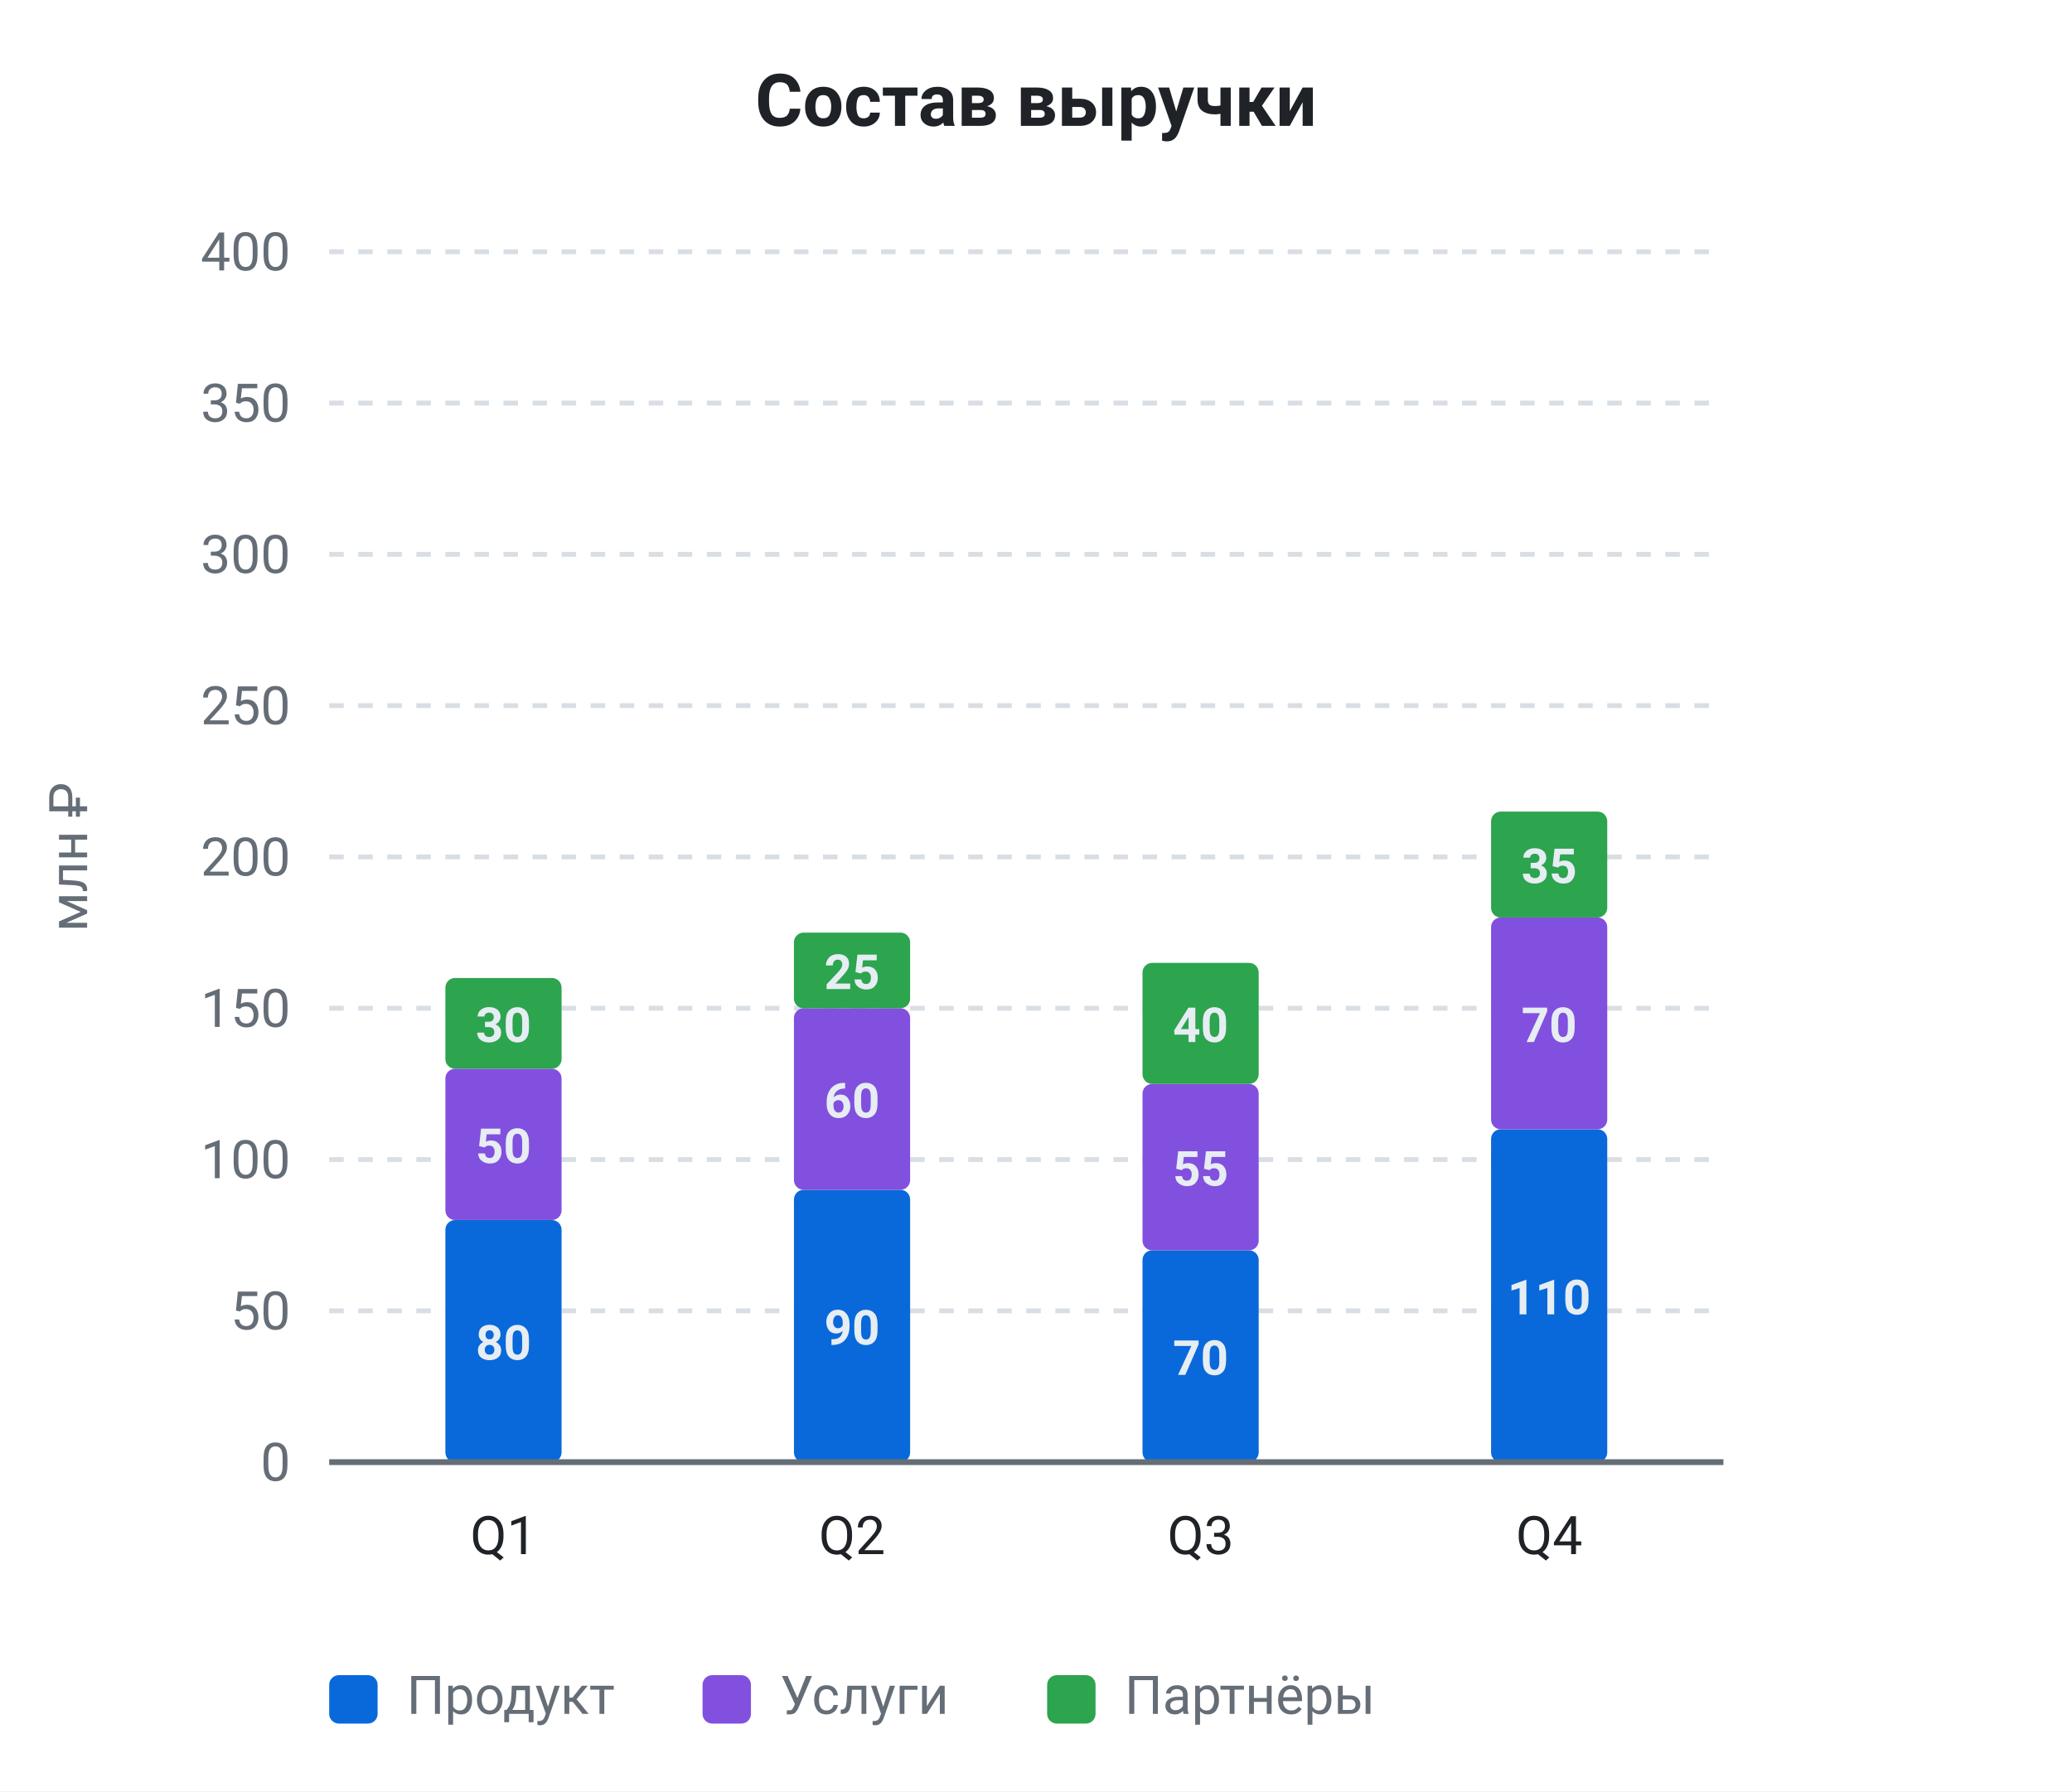
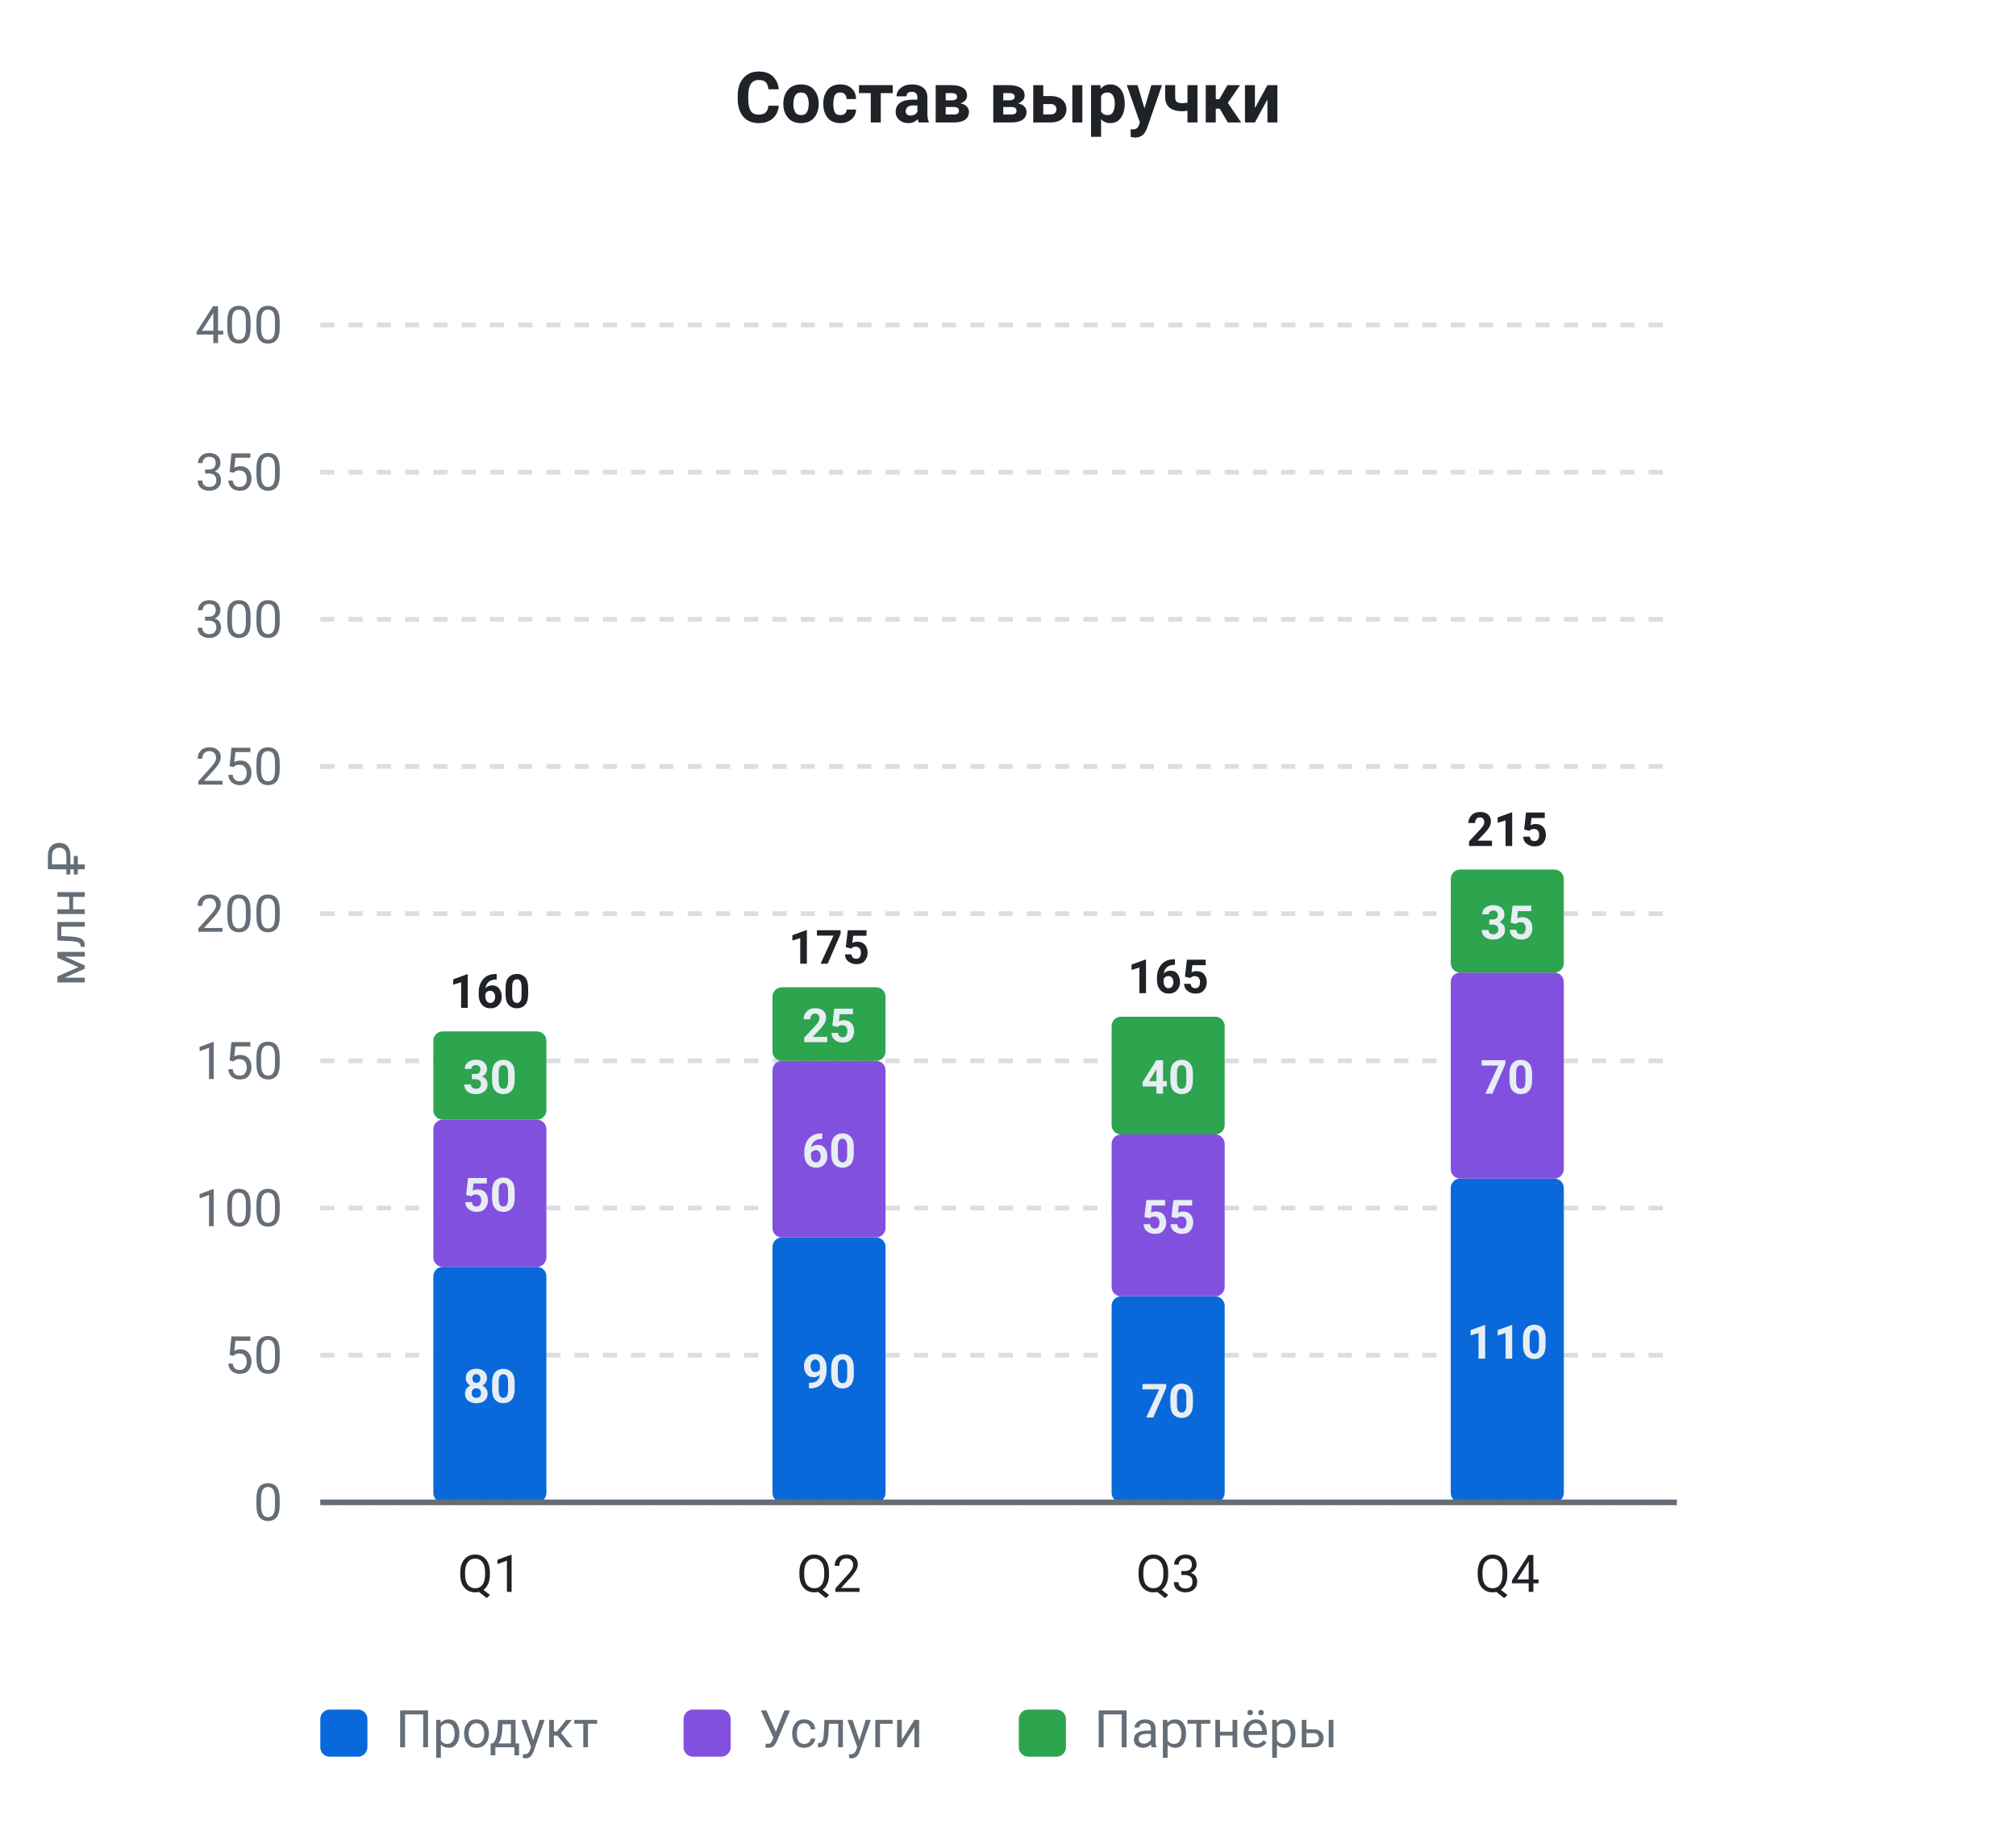
- <svg xmlns="http://www.w3.org/2000/svg" viewBox="0 0 428 370" width="428" height="370" role="img" font-family="system-ui, -apple-system, &quot;Segoe UI&quot;, Roboto, sans-serif">
-   <rect data-bg="canvas" x="0" y="0" width="428" height="370" fill="#ffffff" />
+ <svg xmlns="http://www.w3.org/2000/svg" viewBox="0 0 428 387" width="428" height="387" role="img" font-family="system-ui, -apple-system, &quot;Segoe UI&quot;, Roboto, sans-serif">
+   <rect data-bg="canvas" x="0" y="0" width="428" height="387" fill="#ffffff" />
  <text x="214" y="26" fill="#1f2328" font-size="15" text-anchor="middle" font-weight="600">Состав выручки</text>
-   <line x1="68" y1="302" x2="356" y2="302" stroke="#d8dee4" stroke-width="1" stroke-dasharray="3 3" />
-   <text x="60" y="305.85" fill="#656d76" font-size="11" text-anchor="end">0</text>
-   <line x1="68" y1="270.75" x2="356" y2="270.75" stroke="#d8dee4" stroke-width="1" stroke-dasharray="3 3" />
-   <text x="60" y="274.6" fill="#656d76" font-size="11" text-anchor="end">50</text>
-   <line x1="68" y1="239.5" x2="356" y2="239.5" stroke="#d8dee4" stroke-width="1" stroke-dasharray="3 3" />
-   <text x="60" y="243.35" fill="#656d76" font-size="11" text-anchor="end">100</text>
-   <line x1="68" y1="208.25" x2="356" y2="208.25" stroke="#d8dee4" stroke-width="1" stroke-dasharray="3 3" />
-   <text x="60" y="212.1" fill="#656d76" font-size="11" text-anchor="end">150</text>
-   <line x1="68" y1="177" x2="356" y2="177" stroke="#d8dee4" stroke-width="1" stroke-dasharray="3 3" />
-   <text x="60" y="180.85" fill="#656d76" font-size="11" text-anchor="end">200</text>
-   <line x1="68" y1="145.75" x2="356" y2="145.75" stroke="#d8dee4" stroke-width="1" stroke-dasharray="3 3" />
-   <text x="60" y="149.6" fill="#656d76" font-size="11" text-anchor="end">250</text>
-   <line x1="68" y1="114.5" x2="356" y2="114.5" stroke="#d8dee4" stroke-width="1" stroke-dasharray="3 3" />
-   <text x="60" y="118.35" fill="#656d76" font-size="11" text-anchor="end">300</text>
-   <line x1="68" y1="83.25" x2="356" y2="83.25" stroke="#d8dee4" stroke-width="1" stroke-dasharray="3 3" />
-   <text x="60" y="87.1" fill="#656d76" font-size="11" text-anchor="end">350</text>
-   <line x1="68" y1="52" x2="356" y2="52" stroke="#d8dee4" stroke-width="1" stroke-dasharray="3 3" />
-   <text x="60" y="55.85" fill="#656d76" font-size="11" text-anchor="end">400</text>
-   <text x="18" y="177" fill="#656d76" font-size="11" text-anchor="middle" transform="rotate(-90 18 177)">млн ₽</text>
-   <rect x="92" y="252" width="24" height="50" fill="#0969da" rx="2" data-bar="0-0" />
-   <text x="104" y="280.85" fill="#e6edf3" font-size="10" text-anchor="middle" font-weight="600">80</text>
-   <rect x="92" y="220.75" width="24" height="31.25" fill="#8250df" rx="2" data-bar="0-1" />
-   <text x="104" y="240.23" fill="#e6edf3" font-size="10" text-anchor="middle" font-weight="600">50</text>
-   <rect x="92" y="202" width="24" height="18.75" fill="#2da44e" rx="2" data-bar="0-2" />
-   <text x="104" y="215.23" fill="#e6edf3" font-size="10" text-anchor="middle" font-weight="600">30</text>
-   <text x="104" y="321" fill="#1f2328" font-size="11" text-anchor="middle">Q1</text>
-   <rect x="164" y="245.75" width="24" height="56.25" fill="#0969da" rx="2" data-bar="1-0" />
-   <text x="176" y="277.73" fill="#e6edf3" font-size="10" text-anchor="middle" font-weight="600">90</text>
-   <rect x="164" y="208.25" width="24" height="37.5" fill="#8250df" rx="2" data-bar="1-1" />
-   <text x="176" y="230.85" fill="#e6edf3" font-size="10" text-anchor="middle" font-weight="600">60</text>
-   <rect x="164" y="192.63" width="24" height="15.63" fill="#2da44e" rx="2" data-bar="1-2" />
-   <text x="176" y="204.29" fill="#e6edf3" font-size="10" text-anchor="middle" font-weight="600">25</text>
-   <text x="176" y="321" fill="#1f2328" font-size="11" text-anchor="middle">Q2</text>
-   <rect x="236" y="258.25" width="24" height="43.75" fill="#0969da" rx="2" data-bar="2-0" />
-   <text x="248" y="283.98" fill="#e6edf3" font-size="10" text-anchor="middle" font-weight="600">70</text>
-   <rect x="236" y="223.88" width="24" height="34.38" fill="#8250df" rx="2" data-bar="2-1" />
-   <text x="248" y="244.91" fill="#e6edf3" font-size="10" text-anchor="middle" font-weight="600">55</text>
-   <rect x="236" y="198.88" width="24" height="25" fill="#2da44e" rx="2" data-bar="2-2" />
-   <text x="248" y="215.23" fill="#e6edf3" font-size="10" text-anchor="middle" font-weight="600">40</text>
-   <text x="248" y="321" fill="#1f2328" font-size="11" text-anchor="middle">Q3</text>
-   <rect x="308" y="233.25" width="24" height="68.75" fill="#0969da" rx="2" data-bar="3-0" />
-   <text x="320" y="271.48" fill="#e6edf3" font-size="10" text-anchor="middle" font-weight="600">110</text>
-   <rect x="308" y="189.5" width="24" height="43.75" fill="#8250df" rx="2" data-bar="3-1" />
-   <text x="320" y="215.23" fill="#e6edf3" font-size="10" text-anchor="middle" font-weight="600">70</text>
-   <rect x="308" y="167.63" width="24" height="21.88" fill="#2da44e" rx="2" data-bar="3-2" />
-   <text x="320" y="182.41" fill="#e6edf3" font-size="10" text-anchor="middle" font-weight="600">35</text>
-   <text x="320" y="321" fill="#1f2328" font-size="11" text-anchor="middle">Q4</text>
-   <line x1="68" y1="302" x2="356" y2="302" stroke="#656d76" stroke-width="1.2" />
-   <rect x="68" y="346" width="10" height="10" fill="#0969da" rx="2" />
-   <text x="84" y="354" fill="#656d76" font-size="11" text-anchor="start">Продукт</text>
-   <rect x="145.12" y="346" width="10" height="10" fill="#8250df" rx="2" />
-   <text x="161.12" y="354" fill="#656d76" font-size="11" text-anchor="start">Услуги</text>
-   <rect x="216.3" y="346" width="10" height="10" fill="#2da44e" rx="2" />
-   <text x="232.3" y="354" fill="#656d76" font-size="11" text-anchor="start">Партнёры</text>
+   <line x1="68" y1="319" x2="356" y2="319" stroke="#d8dee4" stroke-width="1" stroke-dasharray="3 3" />
+   <text x="60" y="322.85" fill="#656d76" font-size="11" text-anchor="end">0</text>
+   <line x1="68" y1="287.75" x2="356" y2="287.75" stroke="#d8dee4" stroke-width="1" stroke-dasharray="3 3" />
+   <text x="60" y="291.6" fill="#656d76" font-size="11" text-anchor="end">50</text>
+   <line x1="68" y1="256.5" x2="356" y2="256.5" stroke="#d8dee4" stroke-width="1" stroke-dasharray="3 3" />
+   <text x="60" y="260.35" fill="#656d76" font-size="11" text-anchor="end">100</text>
+   <line x1="68" y1="225.25" x2="356" y2="225.25" stroke="#d8dee4" stroke-width="1" stroke-dasharray="3 3" />
+   <text x="60" y="229.1" fill="#656d76" font-size="11" text-anchor="end">150</text>
+   <line x1="68" y1="194" x2="356" y2="194" stroke="#d8dee4" stroke-width="1" stroke-dasharray="3 3" />
+   <text x="60" y="197.85" fill="#656d76" font-size="11" text-anchor="end">200</text>
+   <line x1="68" y1="162.75" x2="356" y2="162.75" stroke="#d8dee4" stroke-width="1" stroke-dasharray="3 3" />
+   <text x="60" y="166.6" fill="#656d76" font-size="11" text-anchor="end">250</text>
+   <line x1="68" y1="131.5" x2="356" y2="131.5" stroke="#d8dee4" stroke-width="1" stroke-dasharray="3 3" />
+   <text x="60" y="135.35" fill="#656d76" font-size="11" text-anchor="end">300</text>
+   <line x1="68" y1="100.25" x2="356" y2="100.25" stroke="#d8dee4" stroke-width="1" stroke-dasharray="3 3" />
+   <text x="60" y="104.1" fill="#656d76" font-size="11" text-anchor="end">350</text>
+   <line x1="68" y1="69" x2="356" y2="69" stroke="#d8dee4" stroke-width="1" stroke-dasharray="3 3" />
+   <text x="60" y="72.85" fill="#656d76" font-size="11" text-anchor="end">400</text>
+   <text x="18" y="194" fill="#656d76" font-size="11" text-anchor="middle" transform="rotate(-90 18 194)">млн ₽</text>
+   <rect x="92" y="269" width="24" height="50" fill="#0969da" rx="2" data-bar="0-0" />
+   <text x="104" y="297.85" fill="#e6edf3" font-size="10" text-anchor="middle" font-weight="600">80</text>
+   <rect x="92" y="237.75" width="24" height="31.25" fill="#8250df" rx="2" data-bar="0-1" />
+   <text x="104" y="257.23" fill="#e6edf3" font-size="10" text-anchor="middle" font-weight="600">50</text>
+   <rect x="92" y="219" width="24" height="18.75" fill="#2da44e" rx="2" data-bar="0-2" />
+   <text x="104" y="232.23" fill="#e6edf3" font-size="10" text-anchor="middle" font-weight="600">30</text>
+   <text x="104" y="214" fill="#1f2328" font-size="10" text-anchor="middle" font-weight="600" data-stack-sum="1">160</text>
+   <text x="104" y="338" fill="#1f2328" font-size="11" text-anchor="middle">Q1</text>
+   <rect x="164" y="262.75" width="24" height="56.25" fill="#0969da" rx="2" data-bar="1-0" />
+   <text x="176" y="294.73" fill="#e6edf3" font-size="10" text-anchor="middle" font-weight="600">90</text>
+   <rect x="164" y="225.25" width="24" height="37.5" fill="#8250df" rx="2" data-bar="1-1" />
+   <text x="176" y="247.85" fill="#e6edf3" font-size="10" text-anchor="middle" font-weight="600">60</text>
+   <rect x="164" y="209.63" width="24" height="15.63" fill="#2da44e" rx="2" data-bar="1-2" />
+   <text x="176" y="221.29" fill="#e6edf3" font-size="10" text-anchor="middle" font-weight="600">25</text>
+   <text x="176" y="204.63" fill="#1f2328" font-size="10" text-anchor="middle" font-weight="600" data-stack-sum="1">175</text>
+   <text x="176" y="338" fill="#1f2328" font-size="11" text-anchor="middle">Q2</text>
+   <rect x="236" y="275.25" width="24" height="43.75" fill="#0969da" rx="2" data-bar="2-0" />
+   <text x="248" y="300.98" fill="#e6edf3" font-size="10" text-anchor="middle" font-weight="600">70</text>
+   <rect x="236" y="240.88" width="24" height="34.38" fill="#8250df" rx="2" data-bar="2-1" />
+   <text x="248" y="261.91" fill="#e6edf3" font-size="10" text-anchor="middle" font-weight="600">55</text>
+   <rect x="236" y="215.88" width="24" height="25" fill="#2da44e" rx="2" data-bar="2-2" />
+   <text x="248" y="232.23" fill="#e6edf3" font-size="10" text-anchor="middle" font-weight="600">40</text>
+   <text x="248" y="210.88" fill="#1f2328" font-size="10" text-anchor="middle" font-weight="600" data-stack-sum="1">165</text>
+   <text x="248" y="338" fill="#1f2328" font-size="11" text-anchor="middle">Q3</text>
+   <rect x="308" y="250.25" width="24" height="68.75" fill="#0969da" rx="2" data-bar="3-0" />
+   <text x="320" y="288.48" fill="#e6edf3" font-size="10" text-anchor="middle" font-weight="600">110</text>
+   <rect x="308" y="206.5" width="24" height="43.75" fill="#8250df" rx="2" data-bar="3-1" />
+   <text x="320" y="232.23" fill="#e6edf3" font-size="10" text-anchor="middle" font-weight="600">70</text>
+   <rect x="308" y="184.63" width="24" height="21.88" fill="#2da44e" rx="2" data-bar="3-2" />
+   <text x="320" y="199.41" fill="#e6edf3" font-size="10" text-anchor="middle" font-weight="600">35</text>
+   <text x="320" y="179.63" fill="#1f2328" font-size="10" text-anchor="middle" font-weight="600" data-stack-sum="1">215</text>
+   <text x="320" y="338" fill="#1f2328" font-size="11" text-anchor="middle">Q4</text>
+   <line x1="68" y1="319" x2="356" y2="319" stroke="#656d76" stroke-width="1.2" />
+   <rect x="68" y="363" width="10" height="10" fill="#0969da" rx="2" />
+   <text x="84" y="371" fill="#656d76" font-size="11" text-anchor="start">Продукт</text>
+   <rect x="145.12" y="363" width="10" height="10" fill="#8250df" rx="2" />
+   <text x="161.12" y="371" fill="#656d76" font-size="11" text-anchor="start">Услуги</text>
+   <rect x="216.3" y="363" width="10" height="10" fill="#2da44e" rx="2" />
+   <text x="232.3" y="371" fill="#656d76" font-size="11" text-anchor="start">Партнёры</text>
</svg>
